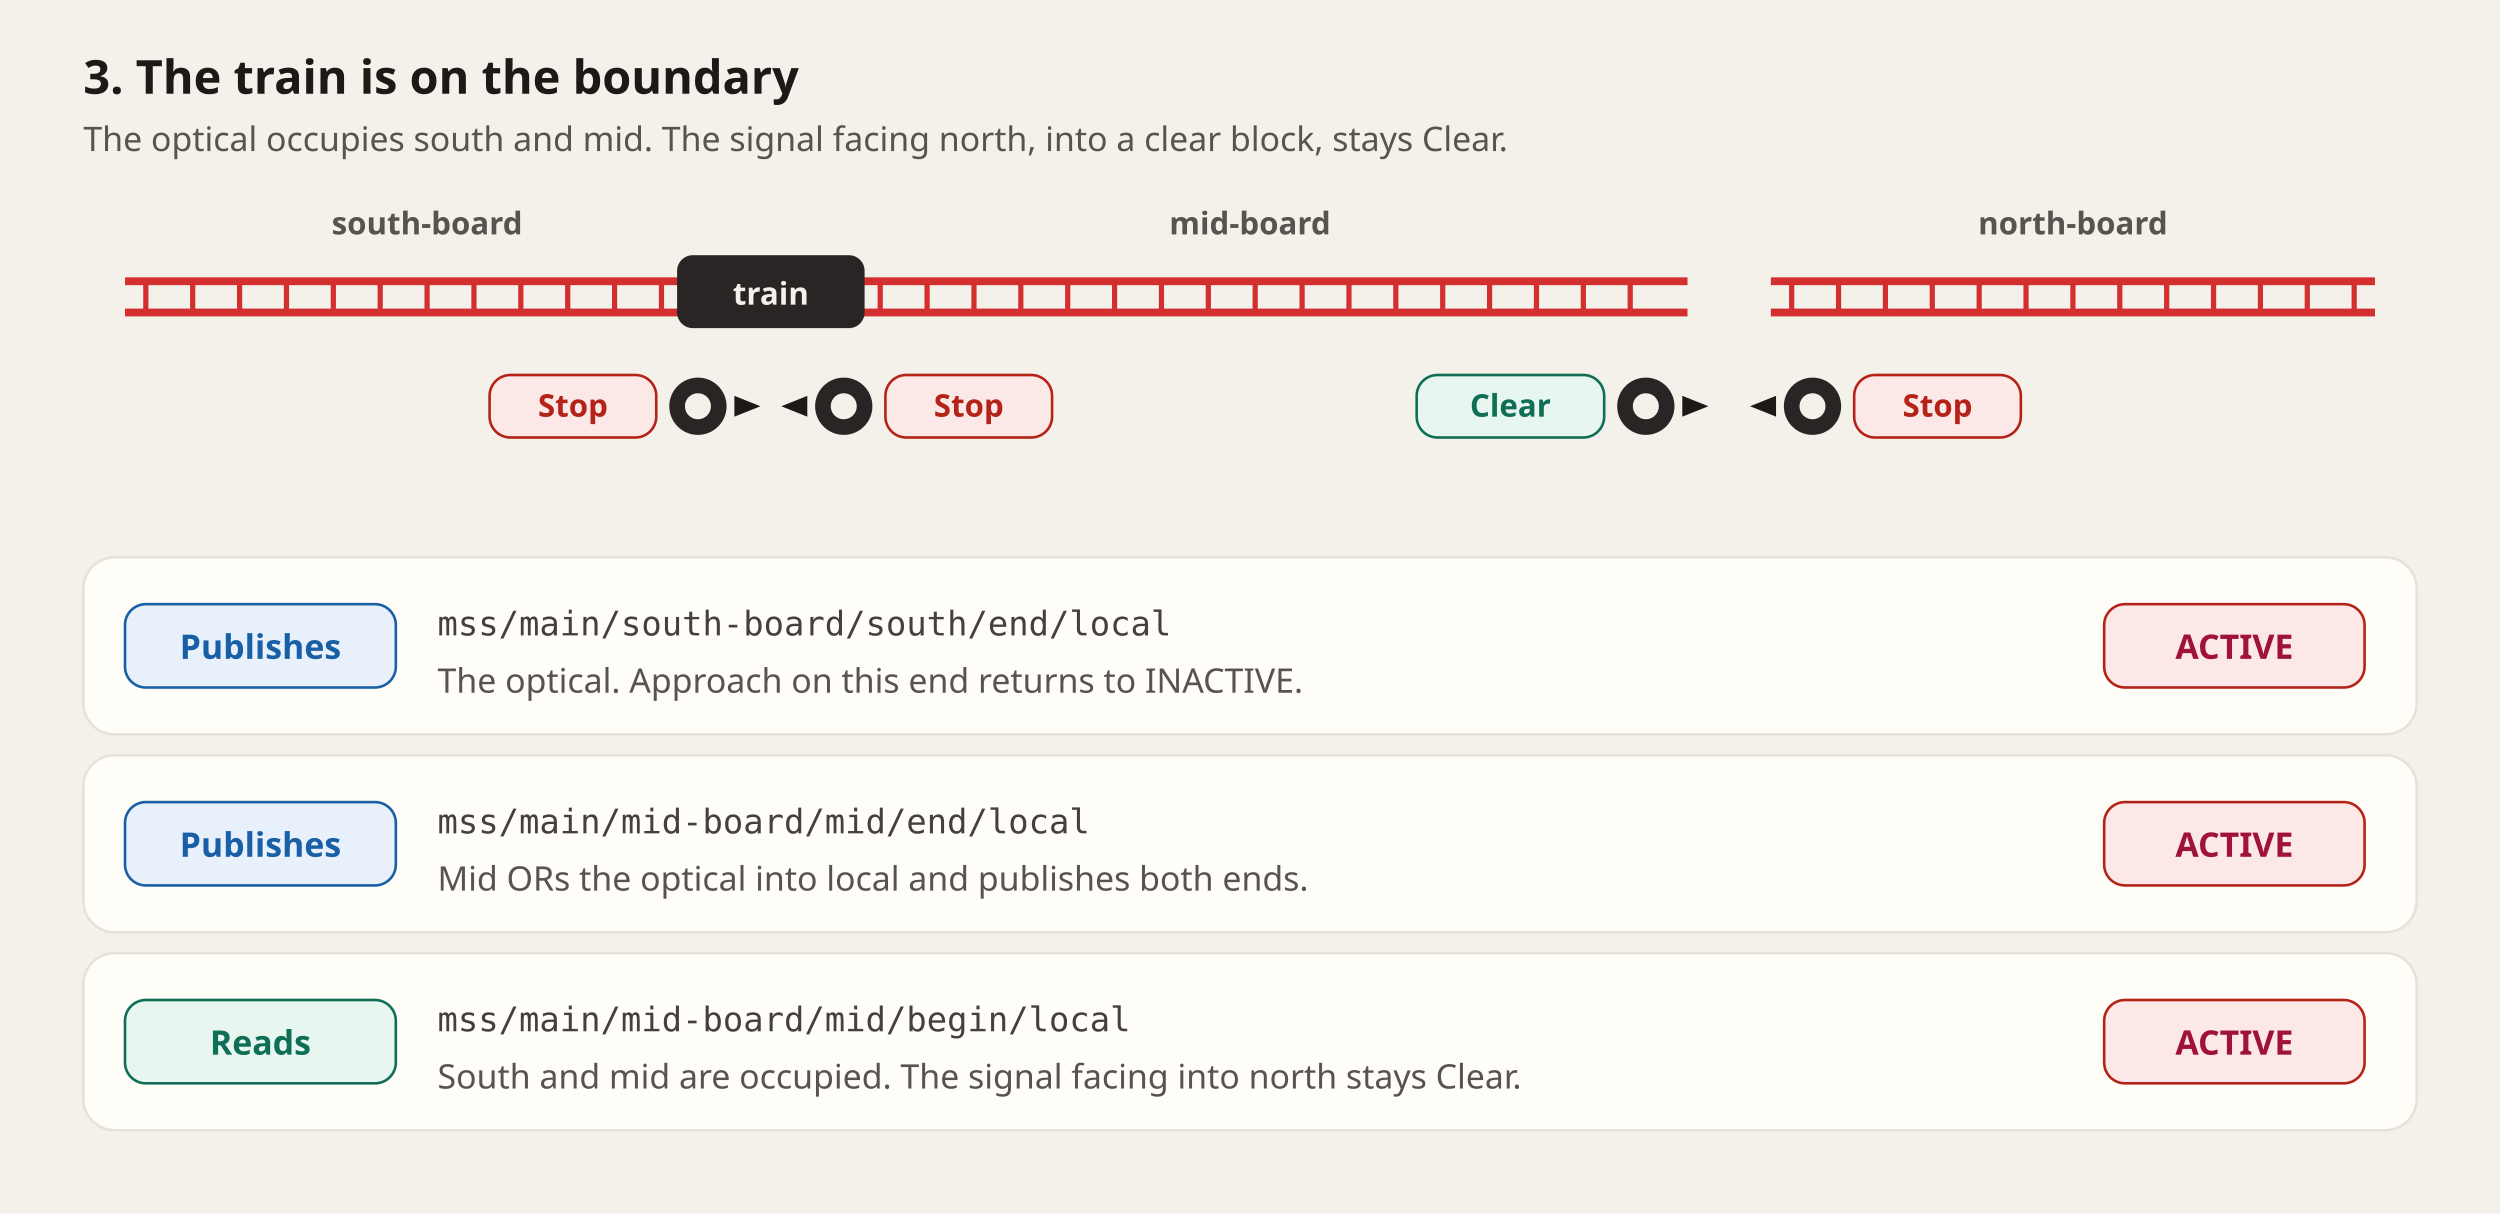
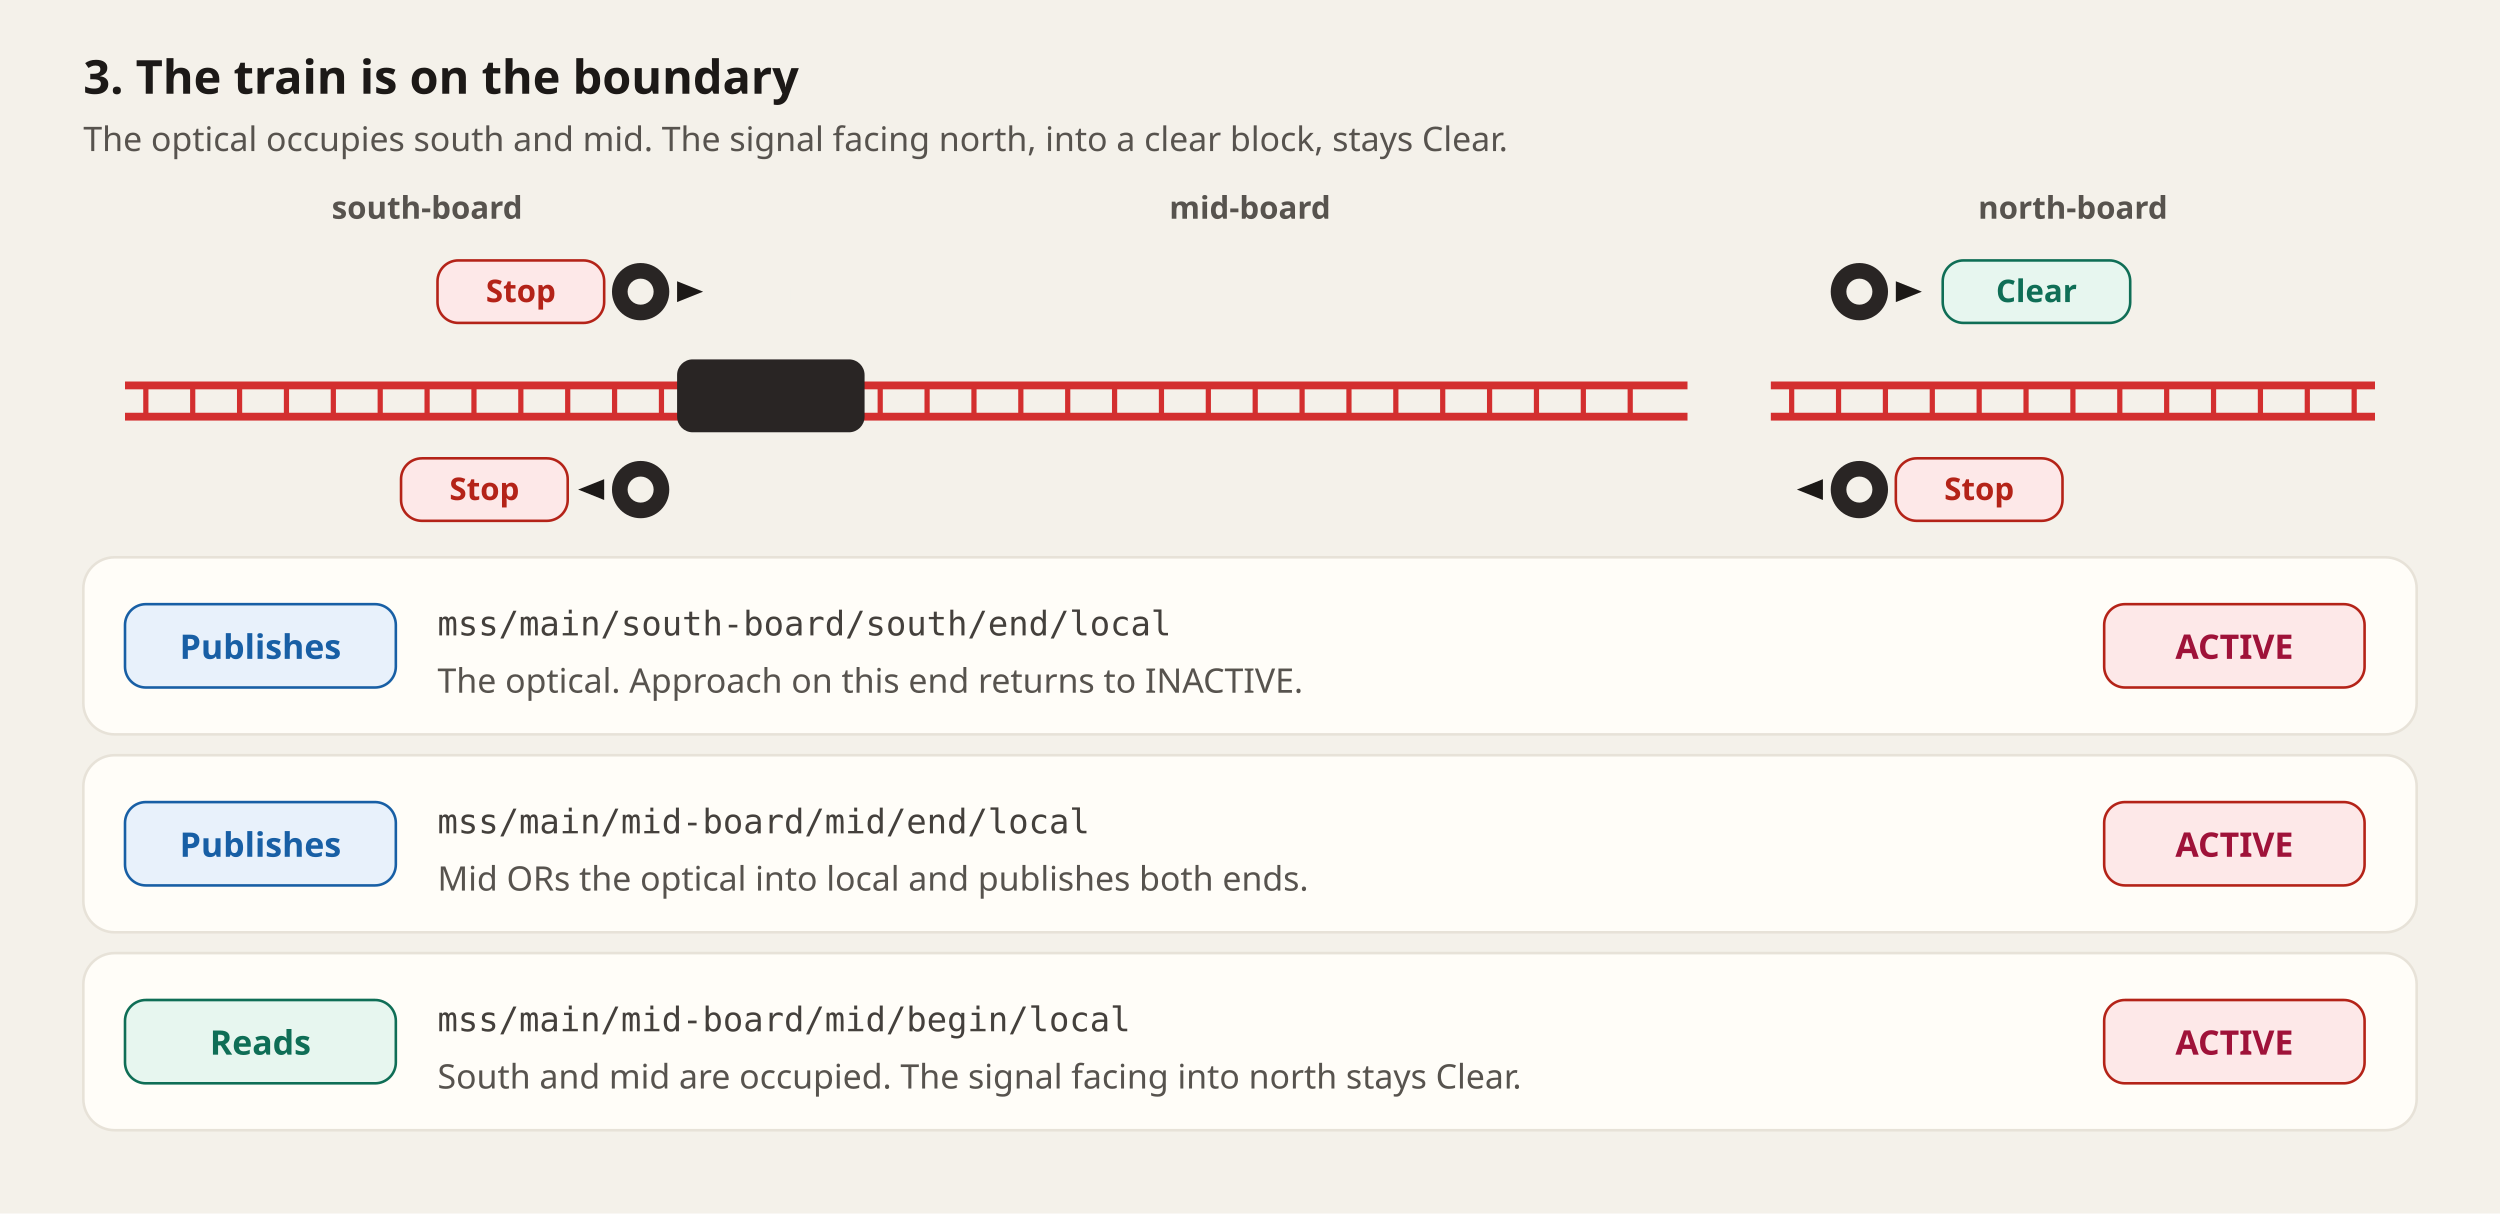
<svg xmlns="http://www.w3.org/2000/svg" width="960" height="466" viewBox="0 0 960 466" role="img" aria-labelledby="tmss-run-gap.svg dmss-run-gap.svg">
  <rect width="960" height="466" fill="#f4f1ea" />
  <g font-family="ui-sans-serif, system-ui, sans-serif" fill="#1c1917">
    <text x="32" y="36" font-size="18" font-weight="600">3. The train is on the boundary</text>
    <text x="32" y="58" fill="#57534e" font-size="13">The optical occupies south and mid. The signal facing north, into a clear block, stays Clear.</text>
    <g fill="#57534e" font-size="12" font-weight="600" text-anchor="middle">
-       <text x="164" y="90">south-board</text>
-       <text x="480" y="90">mid-board</text>
-       <text x="796" y="90">north-board</text>
+       <text x="164" y="84">south-board</text>
+       <text x="480" y="84">mid-board</text>
+       <text x="796" y="84">north-board</text>
    </g>
    <g stroke="#d32f2f" stroke-width="3" stroke-linecap="butt">
-       <line x1="48" y1="108" x2="280" y2="108" />
-       <line x1="48" y1="120" x2="280" y2="120" />
-       <line x1="312" y1="108" x2="648" y2="108" />
-       <line x1="312" y1="120" x2="648" y2="120" />
-       <line x1="680" y1="108" x2="912" y2="108" />
-       <line x1="680" y1="120" x2="912" y2="120" />
+       <line x1="48" y1="148" x2="280" y2="148" />
+       <line x1="48" y1="160" x2="280" y2="160" />
+       <line x1="312" y1="148" x2="648" y2="148" />
+       <line x1="312" y1="160" x2="648" y2="160" />
+       <line x1="680" y1="148" x2="912" y2="148" />
+       <line x1="680" y1="160" x2="912" y2="160" />
    </g>
    <g stroke="#d32f2f" stroke-width="2">
-       <line x1="56" y1="108" x2="56" y2="120" />
-       <line x1="74" y1="108" x2="74" y2="120" />
-       <line x1="92" y1="108" x2="92" y2="120" />
-       <line x1="110" y1="108" x2="110" y2="120" />
-       <line x1="128" y1="108" x2="128" y2="120" />
-       <line x1="146" y1="108" x2="146" y2="120" />
-       <line x1="164" y1="108" x2="164" y2="120" />
-       <line x1="182" y1="108" x2="182" y2="120" />
-       <line x1="200" y1="108" x2="200" y2="120" />
-       <line x1="218" y1="108" x2="218" y2="120" />
-       <line x1="236" y1="108" x2="236" y2="120" />
-       <line x1="254" y1="108" x2="254" y2="120" />
-       <line x1="272" y1="108" x2="272" y2="120" />
-       <line x1="320" y1="108" x2="320" y2="120" />
-       <line x1="338" y1="108" x2="338" y2="120" />
-       <line x1="356" y1="108" x2="356" y2="120" />
-       <line x1="374" y1="108" x2="374" y2="120" />
-       <line x1="392" y1="108" x2="392" y2="120" />
-       <line x1="410" y1="108" x2="410" y2="120" />
-       <line x1="428" y1="108" x2="428" y2="120" />
-       <line x1="446" y1="108" x2="446" y2="120" />
-       <line x1="464" y1="108" x2="464" y2="120" />
-       <line x1="482" y1="108" x2="482" y2="120" />
-       <line x1="500" y1="108" x2="500" y2="120" />
-       <line x1="518" y1="108" x2="518" y2="120" />
-       <line x1="536" y1="108" x2="536" y2="120" />
-       <line x1="554" y1="108" x2="554" y2="120" />
-       <line x1="572" y1="108" x2="572" y2="120" />
-       <line x1="590" y1="108" x2="590" y2="120" />
-       <line x1="608" y1="108" x2="608" y2="120" />
-       <line x1="626" y1="108" x2="626" y2="120" />
-       <line x1="688" y1="108" x2="688" y2="120" />
-       <line x1="706" y1="108" x2="706" y2="120" />
-       <line x1="724" y1="108" x2="724" y2="120" />
-       <line x1="742" y1="108" x2="742" y2="120" />
-       <line x1="760" y1="108" x2="760" y2="120" />
-       <line x1="778" y1="108" x2="778" y2="120" />
-       <line x1="796" y1="108" x2="796" y2="120" />
-       <line x1="814" y1="108" x2="814" y2="120" />
-       <line x1="832" y1="108" x2="832" y2="120" />
-       <line x1="850" y1="108" x2="850" y2="120" />
-       <line x1="868" y1="108" x2="868" y2="120" />
-       <line x1="886" y1="108" x2="886" y2="120" />
-       <line x1="904" y1="108" x2="904" y2="120" />
+       <line x1="56" y1="148" x2="56" y2="160" />
+       <line x1="74" y1="148" x2="74" y2="160" />
+       <line x1="92" y1="148" x2="92" y2="160" />
+       <line x1="110" y1="148" x2="110" y2="160" />
+       <line x1="128" y1="148" x2="128" y2="160" />
+       <line x1="146" y1="148" x2="146" y2="160" />
+       <line x1="164" y1="148" x2="164" y2="160" />
+       <line x1="182" y1="148" x2="182" y2="160" />
+       <line x1="200" y1="148" x2="200" y2="160" />
+       <line x1="218" y1="148" x2="218" y2="160" />
+       <line x1="236" y1="148" x2="236" y2="160" />
+       <line x1="254" y1="148" x2="254" y2="160" />
+       <line x1="272" y1="148" x2="272" y2="160" />
+       <line x1="320" y1="148" x2="320" y2="160" />
+       <line x1="338" y1="148" x2="338" y2="160" />
+       <line x1="356" y1="148" x2="356" y2="160" />
+       <line x1="374" y1="148" x2="374" y2="160" />
+       <line x1="392" y1="148" x2="392" y2="160" />
+       <line x1="410" y1="148" x2="410" y2="160" />
+       <line x1="428" y1="148" x2="428" y2="160" />
+       <line x1="446" y1="148" x2="446" y2="160" />
+       <line x1="464" y1="148" x2="464" y2="160" />
+       <line x1="482" y1="148" x2="482" y2="160" />
+       <line x1="500" y1="148" x2="500" y2="160" />
+       <line x1="518" y1="148" x2="518" y2="160" />
+       <line x1="536" y1="148" x2="536" y2="160" />
+       <line x1="554" y1="148" x2="554" y2="160" />
+       <line x1="572" y1="148" x2="572" y2="160" />
+       <line x1="590" y1="148" x2="590" y2="160" />
+       <line x1="608" y1="148" x2="608" y2="160" />
+       <line x1="626" y1="148" x2="626" y2="160" />
+       <line x1="688" y1="148" x2="688" y2="160" />
+       <line x1="706" y1="148" x2="706" y2="160" />
+       <line x1="724" y1="148" x2="724" y2="160" />
+       <line x1="742" y1="148" x2="742" y2="160" />
+       <line x1="760" y1="148" x2="760" y2="160" />
+       <line x1="778" y1="148" x2="778" y2="160" />
+       <line x1="796" y1="148" x2="796" y2="160" />
+       <line x1="814" y1="148" x2="814" y2="160" />
+       <line x1="832" y1="148" x2="832" y2="160" />
+       <line x1="850" y1="148" x2="850" y2="160" />
+       <line x1="868" y1="148" x2="868" y2="160" />
+       <line x1="886" y1="148" x2="886" y2="160" />
+       <line x1="904" y1="148" x2="904" y2="160" />
    </g>
-     <rect x="260" y="98" width="72" height="28" rx="6" fill="#292524" />
+     <rect x="260" y="138" width="72" height="28" rx="6" fill="#292524" />
    <text x="296" y="117" text-anchor="middle" fill="#f4f1ea" font-size="12" font-weight="600">train</text>
-     <g transform="translate(268 156)">
+     <g transform="translate(246 112)">
      <circle cx="0" cy="0" r="11" fill="#292524" />
      <circle cx="0" cy="0" r="5" fill="#f4f1ea" />
      <polygon points="14,-4 24,0 14,4" fill="#1c1917" />
    </g>
-     <rect x="188" y="144" width="64" height="24" rx="8" fill="#fde8e8" stroke="#b42318" />
-     <text x="220.0" y="160" text-anchor="middle" fill="#b42318" font-size="12" font-weight="600">Stop</text>
-     <g transform="translate(324 156) scale(-1 1)">
+     <rect x="168" y="100" width="64" height="24" rx="8" fill="#fde8e8" stroke="#b42318" />
+     <text x="200" y="116" text-anchor="middle" fill="#b42318" font-size="12" font-weight="600">Stop</text>
+     <g transform="translate(246 188) scale(-1 1)">
      <circle cx="0" cy="0" r="11" fill="#292524" />
      <circle cx="0" cy="0" r="5" fill="#f4f1ea" />
      <polygon points="14,-4 24,0 14,4" fill="#1c1917" />
    </g>
-     <rect x="340" y="144" width="64" height="24" rx="8" fill="#fde8e8" stroke="#b42318" />
-     <text x="372.0" y="160" text-anchor="middle" fill="#b42318" font-size="12" font-weight="600">Stop</text>
-     <g transform="translate(632 156)">
+     <rect x="154" y="176" width="64" height="24" rx="8" fill="#fde8e8" stroke="#b42318" />
+     <text x="186" y="192" text-anchor="middle" fill="#b42318" font-size="12" font-weight="600">Stop</text>
+     <g transform="translate(714 112)">
      <circle cx="0" cy="0" r="11" fill="#292524" />
      <circle cx="0" cy="0" r="5" fill="#f4f1ea" />
      <polygon points="14,-4 24,0 14,4" fill="#1c1917" />
    </g>
-     <rect x="544" y="144" width="72" height="24" rx="8" fill="#e7f6ef" stroke="#0f6e56" />
-     <text x="580.0" y="160" text-anchor="middle" fill="#0f6e56" font-size="12" font-weight="600">Clear</text>
-     <g transform="translate(696 156) scale(-1 1)">
+     <rect x="746" y="100" width="72" height="24" rx="8" fill="#e7f6ef" stroke="#0f6e56" />
+     <text x="782" y="116" text-anchor="middle" fill="#0f6e56" font-size="12" font-weight="600">Clear</text>
+     <g transform="translate(714 188) scale(-1 1)">
      <circle cx="0" cy="0" r="11" fill="#292524" />
      <circle cx="0" cy="0" r="5" fill="#f4f1ea" />
      <polygon points="14,-4 24,0 14,4" fill="#1c1917" />
    </g>
-     <rect x="712" y="144" width="64" height="24" rx="8" fill="#fde8e8" stroke="#b42318" />
-     <text x="744.0" y="160" text-anchor="middle" fill="#b42318" font-size="12" font-weight="600">Stop</text>
+     <rect x="728" y="176" width="64" height="24" rx="8" fill="#fde8e8" stroke="#b42318" />
+     <text x="760" y="192" text-anchor="middle" fill="#b42318" font-size="12" font-weight="600">Stop</text>
    <rect x="32" y="214" width="896" height="68" rx="12" fill="#fffdf8" stroke="#e7e2d8" />
    <rect x="48" y="232" width="104" height="32" rx="8" fill="#e8f1fb" stroke="#185fa5" />
    <text x="100" y="253" text-anchor="middle" fill="#185fa5" font-size="13" font-weight="600">Publishes</text>
    <text x="168" y="244" fill="#44403c" font-family="ui-monospace, SFMono-Regular, Menlo, monospace" font-size="13">mss/main/south-board/south/end/local</text>
    <text x="168" y="266" fill="#57534e" font-size="13">The optical. Approach on this end returns to INACTIVE.</text>
    <rect x="808" y="232" width="100" height="32" rx="8" fill="#fde8e8" stroke="#b42318" />
    <text x="858" y="253" text-anchor="middle" fill="#9f1239" font-size="13" font-weight="600">ACTIVE</text>
    <rect x="32" y="290" width="896" height="68" rx="12" fill="#fffdf8" stroke="#e7e2d8" />
    <rect x="48" y="308" width="104" height="32" rx="8" fill="#e8f1fb" stroke="#185fa5" />
    <text x="100" y="329" text-anchor="middle" fill="#185fa5" font-size="13" font-weight="600">Publishes</text>
    <text x="168" y="320" fill="#44403c" font-family="ui-monospace, SFMono-Regular, Menlo, monospace" font-size="13">mss/main/mid-board/mid/end/local</text>
    <text x="168" y="342" fill="#57534e" font-size="13">Mid ORs the optical into local and publishes both ends.</text>
    <rect x="808" y="308" width="100" height="32" rx="8" fill="#fde8e8" stroke="#b42318" />
    <text x="858" y="329" text-anchor="middle" fill="#9f1239" font-size="13" font-weight="600">ACTIVE</text>
    <rect x="32" y="366" width="896" height="68" rx="12" fill="#fffdf8" stroke="#e7e2d8" />
    <rect x="48" y="384" width="104" height="32" rx="8" fill="#e7f6ef" stroke="#0f6e56" />
    <text x="100" y="405" text-anchor="middle" fill="#0f6e56" font-size="13" font-weight="600">Reads</text>
    <text x="168" y="396" fill="#44403c" font-family="ui-monospace, SFMono-Regular, Menlo, monospace" font-size="13">mss/main/mid-board/mid/begin/local</text>
    <text x="168" y="418" fill="#57534e" font-size="13">South and mid are occupied. The signal facing into north stays Clear.</text>
    <rect x="808" y="384" width="100" height="32" rx="8" fill="#fde8e8" stroke="#b42318" />
    <text x="858" y="405" text-anchor="middle" fill="#9f1239" font-size="13" font-weight="600">ACTIVE</text>
  </g>
</svg>
